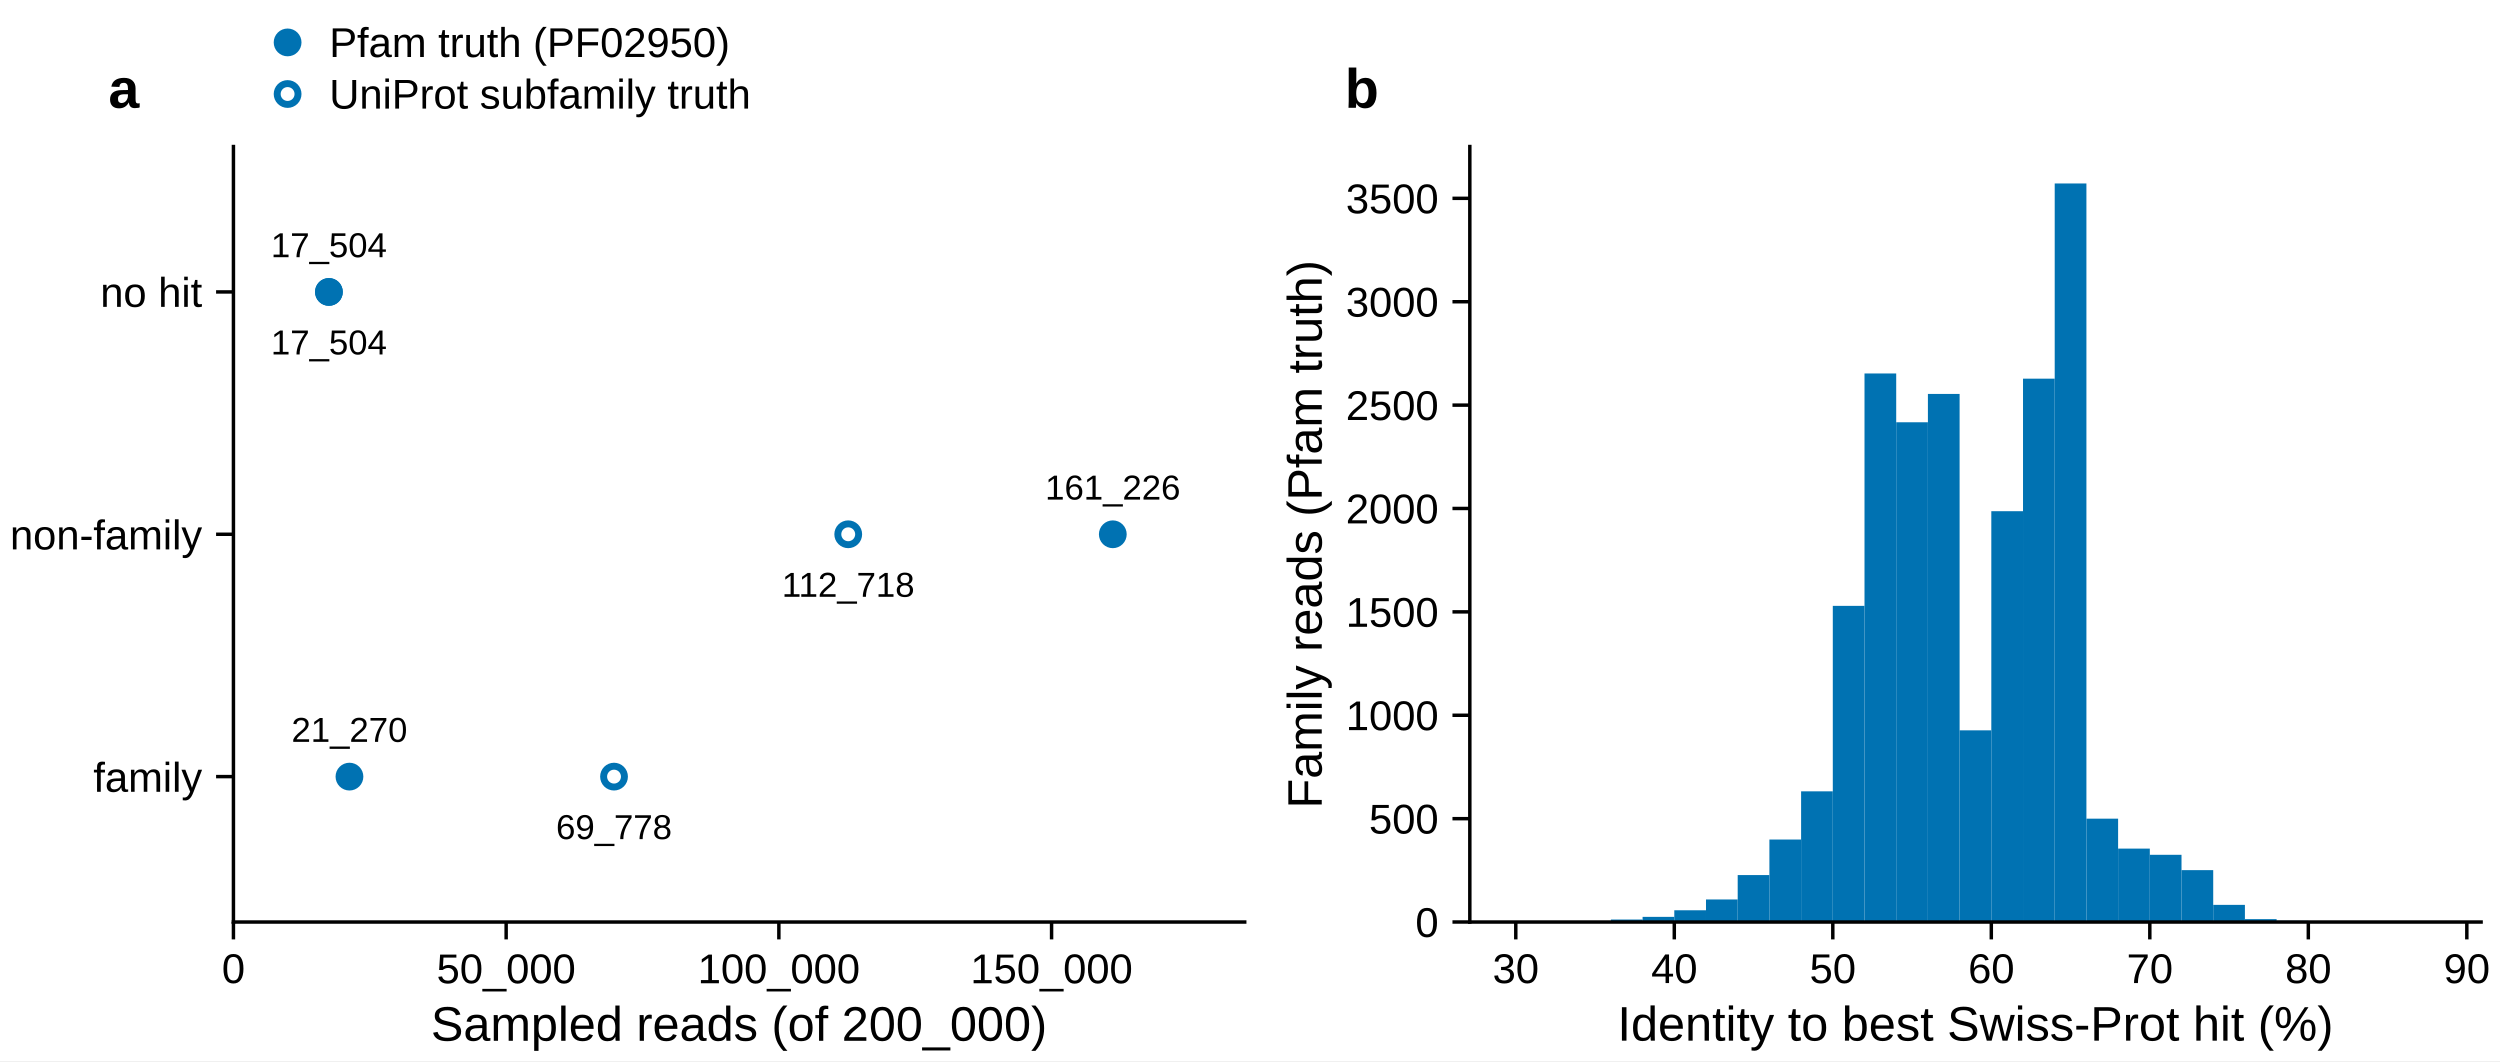
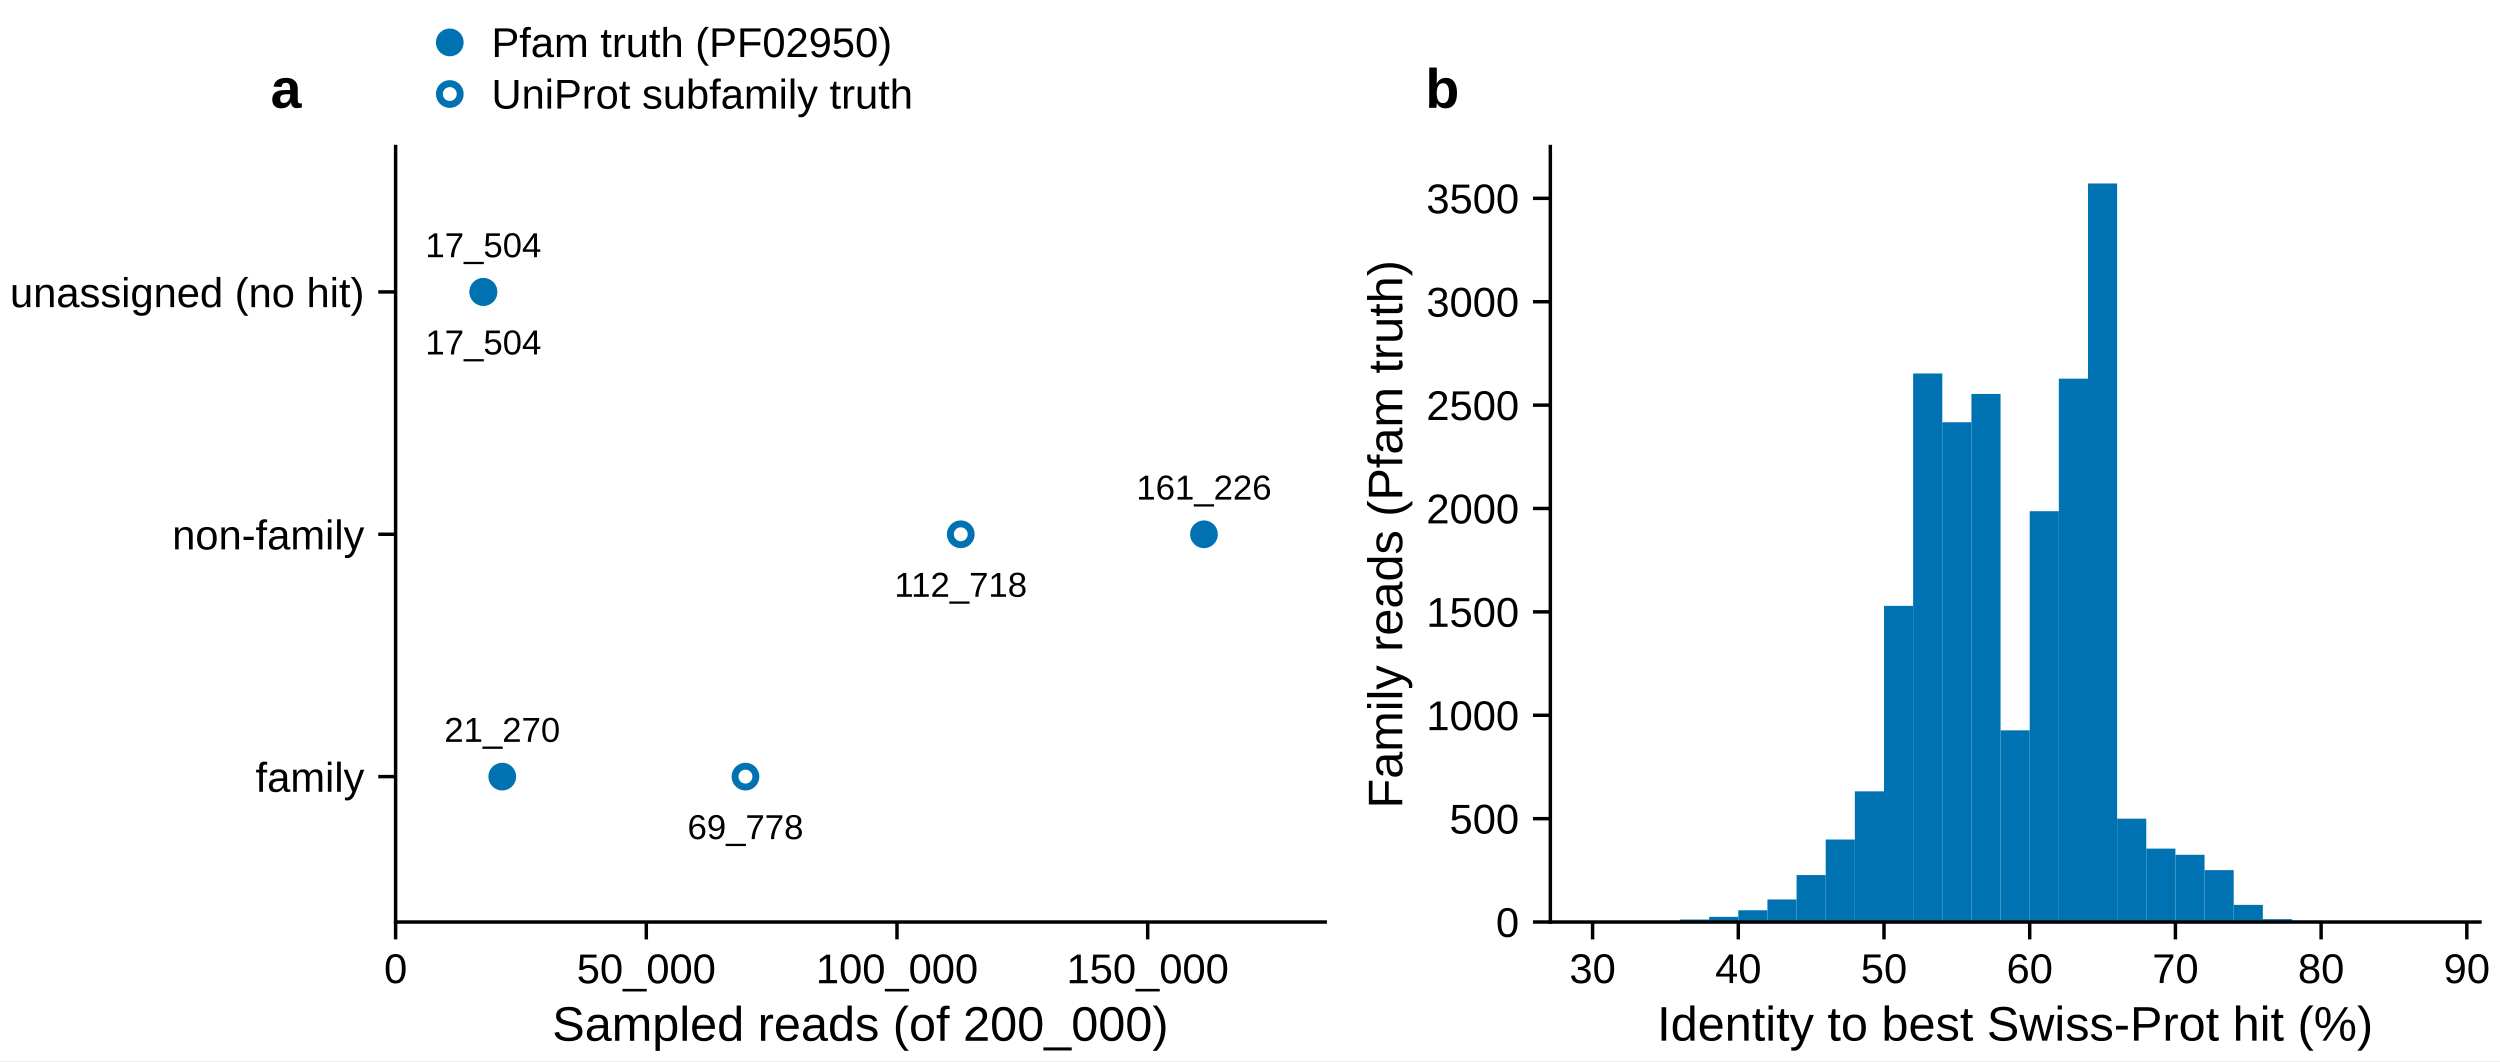
<svg xmlns="http://www.w3.org/2000/svg" xmlns:xlink="http://www.w3.org/1999/xlink" width="359.998pt" height="152.785pt" viewBox="0 0 359.998 152.785" version="1.1">
  <defs>
    <style type="text/css">*{stroke-linejoin: round; stroke-linecap: butt}</style>
  </defs>
  <g id="figure_1">
    <g id="patch_1">
      <path d="M 0 152.785  L 359.998 152.785  L 359.998 0  L 0 0  z " style="fill: #ffffff" />
    </g>
    <g id="axes_1">
      <g id="patch_2">
-         <path d="M 33.615 132.771  L 179.237 132.771  L 179.237 21.101  L 33.615 21.101  z " style="fill: #ffffff" />
+         <path d="M 56.968 132.771  L 190.831 132.771  L 190.831 21.101  L 56.968 21.101  z " style="fill: #ffffff" />
      </g>
      <g id="matplotlib.axis_1">
        <g id="xtick_1">
          <g id="line2d_1">
            <defs>
-               <path id="m647af98243" d="M 0 0  L 0 2.5  " style="stroke: #000000; stroke-width: 0.5" />
+               <path id="mf6a26c78e4" d="M 0 0  L 0 2.5  " style="stroke: #000000; stroke-width: 0.5" />
            </defs>
            <g>
-               <use xlink:href="#m647af98243" x="33.615" y="132.771" style="stroke: #000000; stroke-width: 0.5" />
+               <use xlink:href="#mf6a26c78e4" x="56.968" y="132.771" style="stroke: #000000; stroke-width: 0.5" />
            </g>
          </g>
          <g id="text_1">
-             <text style="font-size: 6px; font-family: 'Arial', 'Helvetica', 'Liberation Sans', 'DejaVu Sans', sans-serif; text-anchor: middle" x="33.615" y="141.566" transform="rotate(-0 33.615 141.5657)">0</text>
+             <text style="font-size: 6px; font-family: 'Arial', 'Helvetica', 'Liberation Sans', 'DejaVu Sans', sans-serif; text-anchor: middle" x="56.968" y="141.566" transform="rotate(-0 56.96813 141.5657)">0</text>
          </g>
        </g>
        <g id="xtick_2">
          <g id="line2d_2">
            <g>
-               <use xlink:href="#m647af98243" x="72.885" y="132.771" style="stroke: #000000; stroke-width: 0.5" />
+               <use xlink:href="#mf6a26c78e4" x="93.067" y="132.771" style="stroke: #000000; stroke-width: 0.5" />
            </g>
          </g>
          <g id="text_2">
-             <text style="font-size: 6px; font-family: 'Arial', 'Helvetica', 'Liberation Sans', 'DejaVu Sans', sans-serif; text-anchor: middle" x="72.885" y="141.583" transform="rotate(-0 72.88536 141.5835)">50_000</text>
+             <text style="font-size: 6px; font-family: 'Arial', 'Helvetica', 'Liberation Sans', 'DejaVu Sans', sans-serif; text-anchor: middle" x="93.067" y="141.583" transform="rotate(-0 93.06726 141.5835)">50_000</text>
          </g>
        </g>
        <g id="xtick_3">
          <g id="line2d_3">
            <g>
-               <use xlink:href="#m647af98243" x="112.156" y="132.771" style="stroke: #000000; stroke-width: 0.5" />
+               <use xlink:href="#mf6a26c78e4" x="129.166" y="132.771" style="stroke: #000000; stroke-width: 0.5" />
            </g>
          </g>
          <g id="text_3">
-             <text style="font-size: 6px; font-family: 'Arial', 'Helvetica', 'Liberation Sans', 'DejaVu Sans', sans-serif; text-anchor: middle" x="112.156" y="141.583" transform="rotate(-0 112.1557 141.5835)">100_000</text>
+             <text style="font-size: 6px; font-family: 'Arial', 'Helvetica', 'Liberation Sans', 'DejaVu Sans', sans-serif; text-anchor: middle" x="129.166" y="141.583" transform="rotate(-0 129.1664 141.5835)">100_000</text>
          </g>
        </g>
        <g id="xtick_4">
          <g id="line2d_4">
            <g>
-               <use xlink:href="#m647af98243" x="151.426" y="132.771" style="stroke: #000000; stroke-width: 0.5" />
+               <use xlink:href="#mf6a26c78e4" x="165.266" y="132.771" style="stroke: #000000; stroke-width: 0.5" />
            </g>
          </g>
          <g id="text_4">
-             <text style="font-size: 6px; font-family: 'Arial', 'Helvetica', 'Liberation Sans', 'DejaVu Sans', sans-serif; text-anchor: middle" x="151.426" y="141.583" transform="rotate(-0 151.4261 141.5835)">150_000</text>
+             <text style="font-size: 6px; font-family: 'Arial', 'Helvetica', 'Liberation Sans', 'DejaVu Sans', sans-serif; text-anchor: middle" x="165.266" y="141.583" transform="rotate(-0 165.2655 141.5835)">150_000</text>
          </g>
        </g>
        <g id="text_5">
-           <text style="font-size: 7px; font-family: 'Arial', 'Helvetica', 'Liberation Sans', 'DejaVu Sans', sans-serif; text-anchor: middle" x="106.426" y="149.872" transform="rotate(-0 106.4261 149.8718)">Sampled reads (of 200_000)</text>
+           <text style="font-size: 7px; font-family: 'Arial', 'Helvetica', 'Liberation Sans', 'DejaVu Sans', sans-serif; text-anchor: middle" x="123.899" y="149.872" transform="rotate(-0 123.8995 149.8718)">Sampled reads (of 200_000)</text>
        </g>
      </g>
      <g id="matplotlib.axis_2">
        <g id="ytick_1">
          <g id="line2d_5">
            <defs>
-               <path id="mbeb8bf7b01" d="M 0 0  L -2.5 0  " style="stroke: #000000; stroke-width: 0.5" />
+               <path id="ma8e73896e9" d="M 0 0  L -2.5 0  " style="stroke: #000000; stroke-width: 0.5" />
            </defs>
            <g>
-               <use xlink:href="#mbeb8bf7b01" x="33.615" y="111.833" style="stroke: #000000; stroke-width: 0.5" />
+               <use xlink:href="#ma8e73896e9" x="56.968" y="111.833" style="stroke: #000000; stroke-width: 0.5" />
            </g>
          </g>
          <g id="text_6">
-             <text style="font-size: 6px; font-family: 'Arial', 'Helvetica', 'Liberation Sans', 'DejaVu Sans', sans-serif; text-anchor: end" x="29.115" y="114.017" transform="rotate(-0 29.115 114.0168)">family</text>
+             <text style="font-size: 6px; font-family: 'Arial', 'Helvetica', 'Liberation Sans', 'DejaVu Sans', sans-serif; text-anchor: end" x="52.468" y="114.017" transform="rotate(-0 52.46813 114.0168)">family</text>
          </g>
        </g>
        <g id="ytick_2">
          <g id="line2d_6">
            <g>
-               <use xlink:href="#mbeb8bf7b01" x="33.615" y="76.936" style="stroke: #000000; stroke-width: 0.5" />
+               <use xlink:href="#ma8e73896e9" x="56.968" y="76.936" style="stroke: #000000; stroke-width: 0.5" />
            </g>
          </g>
          <g id="text_7">
-             <text style="font-size: 6px; font-family: 'Arial', 'Helvetica', 'Liberation Sans', 'DejaVu Sans', sans-serif; text-anchor: end" x="29.115" y="79.12" transform="rotate(-0 29.115 79.12002)">non-family</text>
+             <text style="font-size: 6px; font-family: 'Arial', 'Helvetica', 'Liberation Sans', 'DejaVu Sans', sans-serif; text-anchor: end" x="52.468" y="79.12" transform="rotate(-0 52.46813 79.12002)">non-family</text>
          </g>
        </g>
        <g id="ytick_3">
          <g id="line2d_7">
            <g>
-               <use xlink:href="#mbeb8bf7b01" x="33.615" y="42.039" style="stroke: #000000; stroke-width: 0.5" />
+               <use xlink:href="#ma8e73896e9" x="56.968" y="42.039" style="stroke: #000000; stroke-width: 0.5" />
            </g>
          </g>
          <g id="text_8">
-             <text style="font-size: 6px; font-family: 'Arial', 'Helvetica', 'Liberation Sans', 'DejaVu Sans', sans-serif; text-anchor: end" x="29.115" y="44.187" transform="rotate(-0 29.115 44.18667)">no hit</text>
+             <text style="font-size: 6px; font-family: 'Arial', 'Helvetica', 'Liberation Sans', 'DejaVu Sans', sans-serif; text-anchor: end" x="52.468" y="44.223" transform="rotate(-0 52.46813 44.22323)">unassigned (no hit)</text>
          </g>
        </g>
      </g>
      <g id="line2d_8">
        <defs>
-           <path id="m207753e061" d="M 0 1.5  C 0.398 1.5 0.779 1.342 1.061 1.061  C 1.342 0.779 1.5 0.398 1.5 0  C 1.5 -0.398 1.342 -0.779 1.061 -1.061  C 0.779 -1.342 0.398 -1.5 0 -1.5  C -0.398 -1.5 -0.779 -1.342 -1.061 -1.061  C -1.342 -0.779 -1.5 -0.398 -1.5 0  C -1.5 0.398 -1.342 0.779 -1.061 1.061  C -0.779 1.342 -0.398 1.5 0 1.5  z " style="stroke: #0072b2" />
+           <path id="mc354fc9844" d="M 0 1.5  C 0.398 1.5 0.779 1.342 1.061 1.061  C 1.342 0.779 1.5 0.398 1.5 0  C 1.5 -0.398 1.342 -0.779 1.061 -1.061  C 0.779 -1.342 0.398 -1.5 0 -1.5  C -0.398 -1.5 -0.779 -1.342 -1.061 -1.061  C -1.342 -0.779 -1.5 -0.398 -1.5 0  C -1.5 0.398 -1.342 0.779 -1.061 1.061  C -0.779 1.342 -0.398 1.5 0 1.5  z " style="stroke: #0072b2" />
        </defs>
-         <g clip-path="url(#p50e16595c4)">
-           <use xlink:href="#m207753e061" x="50.321" y="111.833" style="fill: #0072b2; stroke: #0072b2" />
+         <g clip-path="url(#pfc2ba230ca)">
+           <use xlink:href="#mc354fc9844" x="72.325" y="111.833" style="fill: #0072b2; stroke: #0072b2" />
        </g>
      </g>
      <g id="line2d_9">
-         <g clip-path="url(#p50e16595c4)">
-           <use xlink:href="#m207753e061" x="160.243" y="76.936" style="fill: #0072b2; stroke: #0072b2" />
+         <g clip-path="url(#pfc2ba230ca)">
+           <use xlink:href="#mc354fc9844" x="173.371" y="76.936" style="fill: #0072b2; stroke: #0072b2" />
        </g>
      </g>
      <g id="line2d_10">
-         <g clip-path="url(#p50e16595c4)">
-           <use xlink:href="#m207753e061" x="47.363" y="42.039" style="fill: #0072b2; stroke: #0072b2" />
+         <g clip-path="url(#pfc2ba230ca)">
+           <use xlink:href="#mc354fc9844" x="69.606" y="42.039" style="fill: #0072b2; stroke: #0072b2" />
        </g>
      </g>
      <g id="line2d_11">
        <defs>
-           <path id="m4b2b19e514" d="M 0 1.5  C 0.398 1.5 0.779 1.342 1.061 1.061  C 1.342 0.779 1.5 0.398 1.5 0  C 1.5 -0.398 1.342 -0.779 1.061 -1.061  C 0.779 -1.342 0.398 -1.5 0 -1.5  C -0.398 -1.5 -0.779 -1.342 -1.061 -1.061  C -1.342 -0.779 -1.5 -0.398 -1.5 0  C -1.5 0.398 -1.342 0.779 -1.061 1.061  C -0.779 1.342 -0.398 1.5 0 1.5  z " style="stroke: #0072b2" />
+           <path id="m9d1bd3fad1" d="M 0 1.5  C 0.398 1.5 0.779 1.342 1.061 1.061  C 1.342 0.779 1.5 0.398 1.5 0  C 1.5 -0.398 1.342 -0.779 1.061 -1.061  C 0.779 -1.342 0.398 -1.5 0 -1.5  C -0.398 -1.5 -0.779 -1.342 -1.061 -1.061  C -1.342 -0.779 -1.5 -0.398 -1.5 0  C -1.5 0.398 -1.342 0.779 -1.061 1.061  C -0.779 1.342 -0.398 1.5 0 1.5  z " style="stroke: #0072b2" />
        </defs>
-         <g clip-path="url(#p50e16595c4)">
-           <use xlink:href="#m4b2b19e514" x="88.419" y="111.833" style="fill-opacity: 0; stroke: #0072b2" />
+         <g clip-path="url(#pfc2ba230ca)">
+           <use xlink:href="#m9d1bd3fad1" x="107.347" y="111.833" style="fill-opacity: 0; stroke: #0072b2" />
        </g>
      </g>
      <g id="line2d_12">
-         <g clip-path="url(#p50e16595c4)">
-           <use xlink:href="#m4b2b19e514" x="122.145" y="76.936" style="fill-opacity: 0; stroke: #0072b2" />
+         <g clip-path="url(#pfc2ba230ca)">
+           <use xlink:href="#m9d1bd3fad1" x="138.349" y="76.936" style="fill-opacity: 0; stroke: #0072b2" />
        </g>
      </g>
      <g id="line2d_13">
-         <g clip-path="url(#p50e16595c4)">
-           <use xlink:href="#m4b2b19e514" x="47.363" y="42.039" style="fill-opacity: 0; stroke: #0072b2" />
+         <g clip-path="url(#pfc2ba230ca)">
+           <use xlink:href="#m9d1bd3fad1" x="69.606" y="42.039" style="fill-opacity: 0; stroke: #0072b2" />
        </g>
      </g>
      <g id="patch_3">
-         <path d="M 33.615 132.771  L 33.615 21.101  " style="fill: none; stroke: #000000; stroke-width: 0.5; stroke-linejoin: miter; stroke-linecap: square" />
+         <path d="M 56.968 132.771  L 56.968 21.101  " style="fill: none; stroke: #000000; stroke-width: 0.5; stroke-linejoin: miter; stroke-linecap: square" />
      </g>
      <g id="patch_4">
-         <path d="M 33.615 132.771  L 179.237 132.771  " style="fill: none; stroke: #000000; stroke-width: 0.5; stroke-linejoin: miter; stroke-linecap: square" />
+         <path d="M 56.968 132.771  L 190.831 132.771  " style="fill: none; stroke: #000000; stroke-width: 0.5; stroke-linejoin: miter; stroke-linecap: square" />
      </g>
      <g id="text_9">
-         <text style="font-size: 5px; font-family: 'Arial', 'Helvetica', 'Liberation Sans', 'DejaVu Sans', sans-serif; text-anchor: middle" x="50.321" y="106.833" transform="rotate(-0 50.32061 106.8329)">21_270</text>
+         <text style="font-size: 5px; font-family: 'Arial', 'Helvetica', 'Liberation Sans', 'DejaVu Sans', sans-serif; text-anchor: middle" x="72.325" y="106.833" transform="rotate(-0 72.3247 106.8329)">21_270</text>
      </g>
      <g id="text_10">
-         <text style="font-size: 5px; font-family: 'Arial', 'Helvetica', 'Liberation Sans', 'DejaVu Sans', sans-serif; text-anchor: middle" x="160.243" y="71.936" transform="rotate(-0 160.243 71.93611)">161_226</text>
+         <text style="font-size: 5px; font-family: 'Arial', 'Helvetica', 'Liberation Sans', 'DejaVu Sans', sans-serif; text-anchor: middle" x="173.371" y="71.936" transform="rotate(-0 173.3705 71.93611)">161_226</text>
      </g>
      <g id="text_11">
-         <text style="font-size: 5px; font-family: 'Arial', 'Helvetica', 'Liberation Sans', 'DejaVu Sans', sans-serif; text-anchor: middle" x="47.363" y="37.039" transform="rotate(-0 47.36277 37.03932)">17_504</text>
+         <text style="font-size: 5px; font-family: 'Arial', 'Helvetica', 'Liberation Sans', 'DejaVu Sans', sans-serif; text-anchor: middle" x="69.606" y="37.039" transform="rotate(-0 69.60571 37.03932)">17_504</text>
      </g>
      <g id="text_12">
-         <text style="font-size: 5px; font-family: 'Arial', 'Helvetica', 'Liberation Sans', 'DejaVu Sans', sans-serif; text-anchor: middle" x="88.419" y="120.833" transform="rotate(-0 88.41914 120.8329)">69_778</text>
+         <text style="font-size: 5px; font-family: 'Arial', 'Helvetica', 'Liberation Sans', 'DejaVu Sans', sans-serif; text-anchor: middle" x="107.347" y="120.833" transform="rotate(-0 107.3466 120.8329)">69_778</text>
      </g>
      <g id="text_13">
-         <text style="font-size: 5px; font-family: 'Arial', 'Helvetica', 'Liberation Sans', 'DejaVu Sans', sans-serif; text-anchor: middle" x="122.145" y="85.936" transform="rotate(-0 122.1445 85.93611)">112_718</text>
+         <text style="font-size: 5px; font-family: 'Arial', 'Helvetica', 'Liberation Sans', 'DejaVu Sans', sans-serif; text-anchor: middle" x="138.349" y="85.936" transform="rotate(-0 138.3486 85.93611)">112_718</text>
      </g>
      <g id="text_14">
-         <text style="font-size: 5px; font-family: 'Arial', 'Helvetica', 'Liberation Sans', 'DejaVu Sans', sans-serif; text-anchor: middle" x="47.363" y="51.039" transform="rotate(-0 47.36277 51.03932)">17_504</text>
+         <text style="font-size: 5px; font-family: 'Arial', 'Helvetica', 'Liberation Sans', 'DejaVu Sans', sans-serif; text-anchor: middle" x="69.606" y="51.039" transform="rotate(-0 69.60571 51.03932)">17_504</text>
      </g>
      <g id="text_15">
-         <text style="font-weight: 700; font-size: 8px; font-family: 'Arial', 'Helvetica', 'Liberation Sans', 'DejaVu Sans', sans-serif; text-anchor: start" x="15.615" y="15.523" transform="rotate(-0 15.615 15.5225)">a</text>
+         <text style="font-weight: 700; font-size: 8px; font-family: 'Arial', 'Helvetica', 'Liberation Sans', 'DejaVu Sans', sans-serif; text-anchor: start" x="38.968" y="15.523" transform="rotate(-0 38.96813 15.5225)">a</text>
      </g>
      <g id="legend_1">
        <g id="line2d_14">
          <g>
-             <use xlink:href="#m207753e061" x="41.415" y="6.108" style="fill: #0072b2; stroke: #0072b2" />
+             <use xlink:href="#mc354fc9844" x="64.768" y="6.108" style="fill: #0072b2; stroke: #0072b2" />
          </g>
        </g>
        <g id="text_16">
-           <text style="font-size: 6px; font-family: 'Arial', 'Helvetica', 'Liberation Sans', 'DejaVu Sans', sans-serif; text-anchor: start" x="47.415" y="8.208" transform="rotate(-0 47.415 8.207812)">Pfam truth (PF02950)</text>
+           <text style="font-size: 6px; font-family: 'Arial', 'Helvetica', 'Liberation Sans', 'DejaVu Sans', sans-serif; text-anchor: start" x="70.768" y="8.208" transform="rotate(-0 70.76812 8.207812)">Pfam truth (PF02950)</text>
        </g>
        <g id="line2d_15">
          <g>
-             <use xlink:href="#m4b2b19e514" x="41.415" y="13.538" style="fill-opacity: 0; stroke: #0072b2" />
+             <use xlink:href="#m9d1bd3fad1" x="64.768" y="13.538" style="fill-opacity: 0; stroke: #0072b2" />
          </g>
        </g>
        <g id="text_17">
-           <text style="font-size: 6px; font-family: 'Arial', 'Helvetica', 'Liberation Sans', 'DejaVu Sans', sans-serif; text-anchor: start" x="47.415" y="15.638" transform="rotate(-0 47.415 15.63844)">UniProt subfamily truth</text>
+           <text style="font-size: 6px; font-family: 'Arial', 'Helvetica', 'Liberation Sans', 'DejaVu Sans', sans-serif; text-anchor: start" x="70.768" y="15.638" transform="rotate(-0 70.76812 15.63844)">UniProt subfamily truth</text>
        </g>
      </g>
    </g>
    <g id="axes_2">
      <g id="patch_5">
-         <path d="M 211.653 132.771  L 357.275 132.771  L 357.275 21.101  L 211.653 21.101  z " style="fill: #ffffff" />
+         <path d="M 223.247 132.771  L 357.109 132.771  L 357.109 21.101  L 223.247 21.101  z " style="fill: #ffffff" />
      </g>
      <g id="matplotlib.axis_3">
        <g id="xtick_5">
          <g id="line2d_16">
            <g>
-               <use xlink:href="#m647af98243" x="218.272" y="132.771" style="stroke: #000000; stroke-width: 0.5" />
+               <use xlink:href="#mf6a26c78e4" x="229.331" y="132.771" style="stroke: #000000; stroke-width: 0.5" />
            </g>
          </g>
          <g id="text_18">
-             <text style="font-size: 6px; font-family: 'Arial', 'Helvetica', 'Liberation Sans', 'DejaVu Sans', sans-serif; text-anchor: middle" x="218.272" y="141.566" transform="rotate(-0 218.2722 141.5657)">30</text>
+             <text style="font-size: 6px; font-family: 'Arial', 'Helvetica', 'Liberation Sans', 'DejaVu Sans', sans-serif; text-anchor: middle" x="229.331" y="141.566" transform="rotate(-0 229.3313 141.5657)">30</text>
          </g>
        </g>
        <g id="xtick_6">
          <g id="line2d_17">
            <g>
-               <use xlink:href="#m647af98243" x="241.097" y="132.771" style="stroke: #000000; stroke-width: 0.5" />
+               <use xlink:href="#mf6a26c78e4" x="250.313" y="132.771" style="stroke: #000000; stroke-width: 0.5" />
            </g>
          </g>
          <g id="text_19">
-             <text style="font-size: 6px; font-family: 'Arial', 'Helvetica', 'Liberation Sans', 'DejaVu Sans', sans-serif; text-anchor: middle" x="241.097" y="141.566" transform="rotate(-0 241.097 141.5657)">40</text>
+             <text style="font-size: 6px; font-family: 'Arial', 'Helvetica', 'Liberation Sans', 'DejaVu Sans', sans-serif; text-anchor: middle" x="250.313" y="141.566" transform="rotate(-0 250.313 141.5657)">40</text>
          </g>
        </g>
        <g id="xtick_7">
          <g id="line2d_18">
            <g>
-               <use xlink:href="#m647af98243" x="263.922" y="132.771" style="stroke: #000000; stroke-width: 0.5" />
+               <use xlink:href="#mf6a26c78e4" x="271.295" y="132.771" style="stroke: #000000; stroke-width: 0.5" />
            </g>
          </g>
          <g id="text_20">
-             <text style="font-size: 6px; font-family: 'Arial', 'Helvetica', 'Liberation Sans', 'DejaVu Sans', sans-serif; text-anchor: middle" x="263.922" y="141.566" transform="rotate(-0 263.9218 141.5657)">50</text>
+             <text style="font-size: 6px; font-family: 'Arial', 'Helvetica', 'Liberation Sans', 'DejaVu Sans', sans-serif; text-anchor: middle" x="271.295" y="141.566" transform="rotate(-0 271.2946 141.5657)">50</text>
          </g>
        </g>
        <g id="xtick_8">
          <g id="line2d_19">
            <g>
-               <use xlink:href="#m647af98243" x="286.747" y="132.771" style="stroke: #000000; stroke-width: 0.5" />
+               <use xlink:href="#mf6a26c78e4" x="292.276" y="132.771" style="stroke: #000000; stroke-width: 0.5" />
            </g>
          </g>
          <g id="text_21">
-             <text style="font-size: 6px; font-family: 'Arial', 'Helvetica', 'Liberation Sans', 'DejaVu Sans', sans-serif; text-anchor: middle" x="286.747" y="141.566" transform="rotate(-0 286.7467 141.5657)">60</text>
+             <text style="font-size: 6px; font-family: 'Arial', 'Helvetica', 'Liberation Sans', 'DejaVu Sans', sans-serif; text-anchor: middle" x="292.276" y="141.566" transform="rotate(-0 292.2762 141.5657)">60</text>
          </g>
        </g>
        <g id="xtick_9">
          <g id="line2d_20">
            <g>
-               <use xlink:href="#m647af98243" x="309.571" y="132.771" style="stroke: #000000; stroke-width: 0.5" />
+               <use xlink:href="#mf6a26c78e4" x="313.258" y="132.771" style="stroke: #000000; stroke-width: 0.5" />
            </g>
          </g>
          <g id="text_22">
-             <text style="font-size: 6px; font-family: 'Arial', 'Helvetica', 'Liberation Sans', 'DejaVu Sans', sans-serif; text-anchor: middle" x="309.571" y="141.566" transform="rotate(-0 309.5715 141.5657)">70</text>
+             <text style="font-size: 6px; font-family: 'Arial', 'Helvetica', 'Liberation Sans', 'DejaVu Sans', sans-serif; text-anchor: middle" x="313.258" y="141.566" transform="rotate(-0 313.2578 141.5657)">70</text>
          </g>
        </g>
        <g id="xtick_10">
          <g id="line2d_21">
            <g>
-               <use xlink:href="#m647af98243" x="332.396" y="132.771" style="stroke: #000000; stroke-width: 0.5" />
+               <use xlink:href="#mf6a26c78e4" x="334.239" y="132.771" style="stroke: #000000; stroke-width: 0.5" />
            </g>
          </g>
          <g id="text_23">
-             <text style="font-size: 6px; font-family: 'Arial', 'Helvetica', 'Liberation Sans', 'DejaVu Sans', sans-serif; text-anchor: middle" x="332.396" y="141.566" transform="rotate(-0 332.3963 141.5657)">80</text>
+             <text style="font-size: 6px; font-family: 'Arial', 'Helvetica', 'Liberation Sans', 'DejaVu Sans', sans-serif; text-anchor: middle" x="334.239" y="141.566" transform="rotate(-0 334.2394 141.5657)">80</text>
          </g>
        </g>
        <g id="xtick_11">
          <g id="line2d_22">
            <g>
-               <use xlink:href="#m647af98243" x="355.221" y="132.771" style="stroke: #000000; stroke-width: 0.5" />
+               <use xlink:href="#mf6a26c78e4" x="355.221" y="132.771" style="stroke: #000000; stroke-width: 0.5" />
            </g>
          </g>
          <g id="text_24">
            <text style="font-size: 6px; font-family: 'Arial', 'Helvetica', 'Liberation Sans', 'DejaVu Sans', sans-serif; text-anchor: middle" x="355.221" y="141.566" transform="rotate(-0 355.2211 141.5657)">90</text>
          </g>
        </g>
        <g id="text_25">
-           <text style="font-size: 7px; font-family: 'Arial', 'Helvetica', 'Liberation Sans', 'DejaVu Sans', sans-serif; text-anchor: middle" x="284.464" y="149.854" transform="rotate(-0 284.4642 149.8539)">Identity to best Swiss-Prot hit (%)</text>
+           <text style="font-size: 7px; font-family: 'Arial', 'Helvetica', 'Liberation Sans', 'DejaVu Sans', sans-serif; text-anchor: middle" x="290.178" y="149.854" transform="rotate(-0 290.178 149.8539)">Identity to best Swiss-Prot hit (%)</text>
        </g>
      </g>
      <g id="matplotlib.axis_4">
        <g id="ytick_4">
          <g id="line2d_23">
            <g>
-               <use xlink:href="#mbeb8bf7b01" x="211.653" y="132.771" style="stroke: #000000; stroke-width: 0.5" />
+               <use xlink:href="#ma8e73896e9" x="223.247" y="132.771" style="stroke: #000000; stroke-width: 0.5" />
            </g>
          </g>
          <g id="text_26">
-             <text style="font-size: 6px; font-family: 'Arial', 'Helvetica', 'Liberation Sans', 'DejaVu Sans', sans-serif; text-anchor: end" x="207.153" y="134.918" transform="rotate(-0 207.153 134.9183)">0</text>
+             <text style="font-size: 6px; font-family: 'Arial', 'Helvetica', 'Liberation Sans', 'DejaVu Sans', sans-serif; text-anchor: end" x="218.747" y="134.918" transform="rotate(-0 218.7467 134.9183)">0</text>
          </g>
        </g>
        <g id="ytick_5">
          <g id="line2d_24">
            <g>
-               <use xlink:href="#mbeb8bf7b01" x="211.653" y="117.884" style="stroke: #000000; stroke-width: 0.5" />
+               <use xlink:href="#ma8e73896e9" x="223.247" y="117.884" style="stroke: #000000; stroke-width: 0.5" />
            </g>
          </g>
          <g id="text_27">
-             <text style="font-size: 6px; font-family: 'Arial', 'Helvetica', 'Liberation Sans', 'DejaVu Sans', sans-serif; text-anchor: end" x="207.153" y="120.031" transform="rotate(-0 207.153 120.0314)">500</text>
+             <text style="font-size: 6px; font-family: 'Arial', 'Helvetica', 'Liberation Sans', 'DejaVu Sans', sans-serif; text-anchor: end" x="218.747" y="120.031" transform="rotate(-0 218.7467 120.0314)">500</text>
          </g>
        </g>
        <g id="ytick_6">
          <g id="line2d_25">
            <g>
-               <use xlink:href="#mbeb8bf7b01" x="211.653" y="102.997" style="stroke: #000000; stroke-width: 0.5" />
+               <use xlink:href="#ma8e73896e9" x="223.247" y="102.997" style="stroke: #000000; stroke-width: 0.5" />
            </g>
          </g>
          <g id="text_28">
-             <text style="font-size: 6px; font-family: 'Arial', 'Helvetica', 'Liberation Sans', 'DejaVu Sans', sans-serif; text-anchor: end" x="207.153" y="105.144" transform="rotate(-0 207.153 105.1445)">1000</text>
+             <text style="font-size: 6px; font-family: 'Arial', 'Helvetica', 'Liberation Sans', 'DejaVu Sans', sans-serif; text-anchor: end" x="218.747" y="105.144" transform="rotate(-0 218.7467 105.1445)">1000</text>
          </g>
        </g>
        <g id="ytick_7">
          <g id="line2d_26">
            <g>
-               <use xlink:href="#mbeb8bf7b01" x="211.653" y="88.11" style="stroke: #000000; stroke-width: 0.5" />
+               <use xlink:href="#ma8e73896e9" x="223.247" y="88.11" style="stroke: #000000; stroke-width: 0.5" />
            </g>
          </g>
          <g id="text_29">
-             <text style="font-size: 6px; font-family: 'Arial', 'Helvetica', 'Liberation Sans', 'DejaVu Sans', sans-serif; text-anchor: end" x="207.153" y="90.258" transform="rotate(-0 207.153 90.25757)">1500</text>
+             <text style="font-size: 6px; font-family: 'Arial', 'Helvetica', 'Liberation Sans', 'DejaVu Sans', sans-serif; text-anchor: end" x="218.747" y="90.258" transform="rotate(-0 218.7467 90.25757)">1500</text>
          </g>
        </g>
        <g id="ytick_8">
          <g id="line2d_27">
            <g>
-               <use xlink:href="#mbeb8bf7b01" x="211.653" y="73.223" style="stroke: #000000; stroke-width: 0.5" />
+               <use xlink:href="#ma8e73896e9" x="223.247" y="73.223" style="stroke: #000000; stroke-width: 0.5" />
            </g>
          </g>
          <g id="text_30">
-             <text style="font-size: 6px; font-family: 'Arial', 'Helvetica', 'Liberation Sans', 'DejaVu Sans', sans-serif; text-anchor: end" x="207.153" y="75.371" transform="rotate(-0 207.153 75.37066)">2000</text>
+             <text style="font-size: 6px; font-family: 'Arial', 'Helvetica', 'Liberation Sans', 'DejaVu Sans', sans-serif; text-anchor: end" x="218.747" y="75.371" transform="rotate(-0 218.7467 75.37066)">2000</text>
          </g>
        </g>
        <g id="ytick_9">
          <g id="line2d_28">
            <g>
-               <use xlink:href="#mbeb8bf7b01" x="211.653" y="58.336" style="stroke: #000000; stroke-width: 0.5" />
+               <use xlink:href="#ma8e73896e9" x="223.247" y="58.336" style="stroke: #000000; stroke-width: 0.5" />
            </g>
          </g>
          <g id="text_31">
-             <text style="font-size: 6px; font-family: 'Arial', 'Helvetica', 'Liberation Sans', 'DejaVu Sans', sans-serif; text-anchor: end" x="207.153" y="60.484" transform="rotate(-0 207.153 60.48374)">2500</text>
+             <text style="font-size: 6px; font-family: 'Arial', 'Helvetica', 'Liberation Sans', 'DejaVu Sans', sans-serif; text-anchor: end" x="218.747" y="60.484" transform="rotate(-0 218.7467 60.48374)">2500</text>
          </g>
        </g>
        <g id="ytick_10">
          <g id="line2d_29">
            <g>
-               <use xlink:href="#mbeb8bf7b01" x="211.653" y="43.449" style="stroke: #000000; stroke-width: 0.5" />
+               <use xlink:href="#ma8e73896e9" x="223.247" y="43.449" style="stroke: #000000; stroke-width: 0.5" />
            </g>
          </g>
          <g id="text_32">
-             <text style="font-size: 6px; font-family: 'Arial', 'Helvetica', 'Liberation Sans', 'DejaVu Sans', sans-serif; text-anchor: end" x="207.153" y="45.597" transform="rotate(-0 207.153 45.59683)">3000</text>
+             <text style="font-size: 6px; font-family: 'Arial', 'Helvetica', 'Liberation Sans', 'DejaVu Sans', sans-serif; text-anchor: end" x="218.747" y="45.597" transform="rotate(-0 218.7467 45.59683)">3000</text>
          </g>
        </g>
        <g id="ytick_11">
          <g id="line2d_30">
            <g>
-               <use xlink:href="#mbeb8bf7b01" x="211.653" y="28.563" style="stroke: #000000; stroke-width: 0.5" />
+               <use xlink:href="#ma8e73896e9" x="223.247" y="28.563" style="stroke: #000000; stroke-width: 0.5" />
            </g>
          </g>
          <g id="text_33">
-             <text style="font-size: 6px; font-family: 'Arial', 'Helvetica', 'Liberation Sans', 'DejaVu Sans', sans-serif; text-anchor: end" x="207.153" y="30.71" transform="rotate(-0 207.153 30.70991)">3500</text>
+             <text style="font-size: 6px; font-family: 'Arial', 'Helvetica', 'Liberation Sans', 'DejaVu Sans', sans-serif; text-anchor: end" x="218.747" y="30.71" transform="rotate(-0 218.7467 30.70991)">3500</text>
          </g>
        </g>
        <g id="text_34">
-           <text style="font-size: 7px; font-family: 'Arial', 'Helvetica', 'Liberation Sans', 'DejaVu Sans', sans-serif; text-anchor: middle" x="190.334" y="76.936" transform="rotate(-90 190.3335 76.93611)">Family reads (Pfam truth)</text>
+           <text style="font-size: 7px; font-family: 'Arial', 'Helvetica', 'Liberation Sans', 'DejaVu Sans', sans-serif; text-anchor: middle" x="201.927" y="76.936" transform="rotate(-90 201.9271 76.93611)">Family reads (Pfam truth)</text>
        </g>
      </g>
      <g id="patch_6">
-         <path d="M 218.272 132.771  L 222.837 132.771  L 222.837 132.771  L 218.272 132.771  z " clip-path="url(#pff06e20cd5)" style="fill: #0072b2" />
+         <path d="M 229.331 132.771  L 233.528 132.771  L 233.528 132.771  L 229.331 132.771  z " clip-path="url(#p5b1e9c0989)" style="fill: #0072b2" />
      </g>
      <g id="patch_7">
-         <path d="M 222.837 132.771  L 227.402 132.771  L 227.402 132.771  L 222.837 132.771  z " clip-path="url(#pff06e20cd5)" style="fill: #0072b2" />
+         <path d="M 233.528 132.771  L 237.724 132.771  L 237.724 132.771  L 233.528 132.771  z " clip-path="url(#p5b1e9c0989)" style="fill: #0072b2" />
      </g>
      <g id="patch_8">
-         <path d="M 227.402 132.771  L 231.967 132.771  L 231.967 132.682  L 227.402 132.682  z " clip-path="url(#pff06e20cd5)" style="fill: #0072b2" />
+         <path d="M 237.724 132.771  L 241.92 132.771  L 241.92 132.682  L 237.724 132.682  z " clip-path="url(#p5b1e9c0989)" style="fill: #0072b2" />
      </g>
      <g id="patch_9">
-         <path d="M 231.967 132.771  L 236.532 132.771  L 236.532 132.414  L 231.967 132.414  z " clip-path="url(#pff06e20cd5)" style="fill: #0072b2" />
+         <path d="M 241.92 132.771  L 246.117 132.771  L 246.117 132.414  L 241.92 132.414  z " clip-path="url(#p5b1e9c0989)" style="fill: #0072b2" />
      </g>
      <g id="patch_10">
-         <path d="M 236.532 132.771  L 241.097 132.771  L 241.097 132.027  L 236.532 132.027  z " clip-path="url(#pff06e20cd5)" style="fill: #0072b2" />
+         <path d="M 246.117 132.771  L 250.313 132.771  L 250.313 132.027  L 246.117 132.027  z " clip-path="url(#p5b1e9c0989)" style="fill: #0072b2" />
      </g>
      <g id="patch_11">
-         <path d="M 241.097 132.771  L 245.662 132.771  L 245.662 131.074  L 241.097 131.074  z " clip-path="url(#pff06e20cd5)" style="fill: #0072b2" />
+         <path d="M 250.313 132.771  L 254.509 132.771  L 254.509 131.074  L 250.313 131.074  z " clip-path="url(#p5b1e9c0989)" style="fill: #0072b2" />
      </g>
      <g id="patch_12">
-         <path d="M 245.662 132.771  L 250.227 132.771  L 250.227 129.526  L 245.662 129.526  z " clip-path="url(#pff06e20cd5)" style="fill: #0072b2" />
+         <path d="M 254.509 132.771  L 258.706 132.771  L 258.706 129.526  L 254.509 129.526  z " clip-path="url(#p5b1e9c0989)" style="fill: #0072b2" />
      </g>
      <g id="patch_13">
-         <path d="M 250.227 132.771  L 254.792 132.771  L 254.792 126.012  L 250.227 126.012  z " clip-path="url(#pff06e20cd5)" style="fill: #0072b2" />
+         <path d="M 258.706 132.771  L 262.902 132.771  L 262.902 126.012  L 258.706 126.012  z " clip-path="url(#p5b1e9c0989)" style="fill: #0072b2" />
      </g>
      <g id="patch_14">
-         <path d="M 254.792 132.771  L 259.357 132.771  L 259.357 120.891  L 254.792 120.891  z " clip-path="url(#pff06e20cd5)" style="fill: #0072b2" />
+         <path d="M 262.902 132.771  L 267.098 132.771  L 267.098 120.891  L 262.902 120.891  z " clip-path="url(#p5b1e9c0989)" style="fill: #0072b2" />
      </g>
      <g id="patch_15">
-         <path d="M 259.357 132.771  L 263.922 132.771  L 263.922 113.954  L 259.357 113.954  z " clip-path="url(#pff06e20cd5)" style="fill: #0072b2" />
+         <path d="M 267.098 132.771  L 271.295 132.771  L 271.295 113.954  L 267.098 113.954  z " clip-path="url(#p5b1e9c0989)" style="fill: #0072b2" />
      </g>
      <g id="patch_16">
-         <path d="M 263.922 132.771  L 268.487 132.771  L 268.487 87.247  L 263.922 87.247  z " clip-path="url(#pff06e20cd5)" style="fill: #0072b2" />
+         <path d="M 271.295 132.771  L 275.491 132.771  L 275.491 87.247  L 271.295 87.247  z " clip-path="url(#p5b1e9c0989)" style="fill: #0072b2" />
      </g>
      <g id="patch_17">
-         <path d="M 268.487 132.771  L 273.052 132.771  L 273.052 53.781  L 268.487 53.781  z " clip-path="url(#pff06e20cd5)" style="fill: #0072b2" />
+         <path d="M 275.491 132.771  L 279.687 132.771  L 279.687 53.781  L 275.491 53.781  z " clip-path="url(#p5b1e9c0989)" style="fill: #0072b2" />
      </g>
      <g id="patch_18">
-         <path d="M 273.052 132.771  L 277.617 132.771  L 277.617 60.808  L 273.052 60.808  z " clip-path="url(#pff06e20cd5)" style="fill: #0072b2" />
+         <path d="M 279.687 132.771  L 283.884 132.771  L 283.884 60.808  L 279.687 60.808  z " clip-path="url(#p5b1e9c0989)" style="fill: #0072b2" />
      </g>
      <g id="patch_19">
-         <path d="M 277.617 132.771  L 282.182 132.771  L 282.182 56.729  L 277.617 56.729  z " clip-path="url(#pff06e20cd5)" style="fill: #0072b2" />
+         <path d="M 283.884 132.771  L 288.08 132.771  L 288.08 56.729  L 283.884 56.729  z " clip-path="url(#p5b1e9c0989)" style="fill: #0072b2" />
      </g>
      <g id="patch_20">
-         <path d="M 282.182 132.771  L 286.747 132.771  L 286.747 105.171  L 282.182 105.171  z " clip-path="url(#pff06e20cd5)" style="fill: #0072b2" />
+         <path d="M 288.08 132.771  L 292.276 132.771  L 292.276 105.171  L 288.08 105.171  z " clip-path="url(#p5b1e9c0989)" style="fill: #0072b2" />
      </g>
      <g id="patch_21">
-         <path d="M 286.747 132.771  L 291.312 132.771  L 291.312 73.61  L 286.747 73.61  z " clip-path="url(#pff06e20cd5)" style="fill: #0072b2" />
+         <path d="M 292.276 132.771  L 296.473 132.771  L 296.473 73.61  L 292.276 73.61  z " clip-path="url(#p5b1e9c0989)" style="fill: #0072b2" />
      </g>
      <g id="patch_22">
-         <path d="M 291.312 132.771  L 295.877 132.771  L 295.877 54.525  L 291.312 54.525  z " clip-path="url(#pff06e20cd5)" style="fill: #0072b2" />
+         <path d="M 296.473 132.771  L 300.669 132.771  L 300.669 54.525  L 296.473 54.525  z " clip-path="url(#p5b1e9c0989)" style="fill: #0072b2" />
      </g>
      <g id="patch_23">
-         <path d="M 295.877 132.771  L 300.442 132.771  L 300.442 26.419  L 295.877 26.419  z " clip-path="url(#pff06e20cd5)" style="fill: #0072b2" />
+         <path d="M 300.669 132.771  L 304.865 132.771  L 304.865 26.419  L 300.669 26.419  z " clip-path="url(#p5b1e9c0989)" style="fill: #0072b2" />
      </g>
      <g id="patch_24">
-         <path d="M 300.442 132.771  L 305.006 132.771  L 305.006 117.884  L 300.442 117.884  z " clip-path="url(#pff06e20cd5)" style="fill: #0072b2" />
+         <path d="M 304.865 132.771  L 309.061 132.771  L 309.061 117.884  L 304.865 117.884  z " clip-path="url(#p5b1e9c0989)" style="fill: #0072b2" />
      </g>
      <g id="patch_25">
-         <path d="M 305.006 132.771  L 309.571 132.771  L 309.571 122.201  L 305.006 122.201  z " clip-path="url(#pff06e20cd5)" style="fill: #0072b2" />
+         <path d="M 309.061 132.771  L 313.258 132.771  L 313.258 122.201  L 309.061 122.201  z " clip-path="url(#p5b1e9c0989)" style="fill: #0072b2" />
      </g>
      <g id="patch_26">
-         <path d="M 309.571 132.771  L 314.136 132.771  L 314.136 123.094  L 309.571 123.094  z " clip-path="url(#pff06e20cd5)" style="fill: #0072b2" />
+         <path d="M 313.258 132.771  L 317.454 132.771  L 317.454 123.094  L 313.258 123.094  z " clip-path="url(#p5b1e9c0989)" style="fill: #0072b2" />
      </g>
      <g id="patch_27">
-         <path d="M 314.136 132.771  L 318.701 132.771  L 318.701 125.298  L 314.136 125.298  z " clip-path="url(#pff06e20cd5)" style="fill: #0072b2" />
+         <path d="M 317.454 132.771  L 321.65 132.771  L 321.65 125.298  L 317.454 125.298  z " clip-path="url(#p5b1e9c0989)" style="fill: #0072b2" />
      </g>
      <g id="patch_28">
-         <path d="M 318.701 132.771  L 323.266 132.771  L 323.266 130.3  L 318.701 130.3  z " clip-path="url(#pff06e20cd5)" style="fill: #0072b2" />
+         <path d="M 321.65 132.771  L 325.847 132.771  L 325.847 130.3  L 321.65 130.3  z " clip-path="url(#p5b1e9c0989)" style="fill: #0072b2" />
      </g>
      <g id="patch_29">
-         <path d="M 323.266 132.771  L 327.831 132.771  L 327.831 132.354  L 323.266 132.354  z " clip-path="url(#pff06e20cd5)" style="fill: #0072b2" />
+         <path d="M 325.847 132.771  L 330.043 132.771  L 330.043 132.354  L 325.847 132.354  z " clip-path="url(#p5b1e9c0989)" style="fill: #0072b2" />
      </g>
      <g id="patch_30">
-         <path d="M 327.831 132.771  L 332.396 132.771  L 332.396 132.592  L 327.831 132.592  z " clip-path="url(#pff06e20cd5)" style="fill: #0072b2" />
+         <path d="M 330.043 132.771  L 334.239 132.771  L 334.239 132.592  L 330.043 132.592  z " clip-path="url(#p5b1e9c0989)" style="fill: #0072b2" />
      </g>
      <g id="patch_31">
-         <path d="M 332.396 132.771  L 336.961 132.771  L 336.961 132.652  L 332.396 132.652  z " clip-path="url(#pff06e20cd5)" style="fill: #0072b2" />
+         <path d="M 334.239 132.771  L 338.436 132.771  L 338.436 132.652  L 334.239 132.652  z " clip-path="url(#p5b1e9c0989)" style="fill: #0072b2" />
      </g>
      <g id="patch_32">
-         <path d="M 336.961 132.771  L 341.526 132.771  L 341.526 132.771  L 336.961 132.771  z " clip-path="url(#pff06e20cd5)" style="fill: #0072b2" />
+         <path d="M 338.436 132.771  L 342.632 132.771  L 342.632 132.771  L 338.436 132.771  z " clip-path="url(#p5b1e9c0989)" style="fill: #0072b2" />
      </g>
      <g id="patch_33">
-         <path d="M 341.526 132.771  L 346.091 132.771  L 346.091 132.741  L 341.526 132.741  z " clip-path="url(#pff06e20cd5)" style="fill: #0072b2" />
+         <path d="M 342.632 132.771  L 346.828 132.771  L 346.828 132.741  L 342.632 132.741  z " clip-path="url(#p5b1e9c0989)" style="fill: #0072b2" />
      </g>
      <g id="patch_34">
-         <path d="M 346.091 132.771  L 350.656 132.771  L 350.656 132.771  L 346.091 132.771  z " clip-path="url(#pff06e20cd5)" style="fill: #0072b2" />
+         <path d="M 346.828 132.771  L 351.025 132.771  L 351.025 132.771  L 346.828 132.771  z " clip-path="url(#p5b1e9c0989)" style="fill: #0072b2" />
      </g>
      <g id="patch_35">
-         <path d="M 211.653 132.771  L 211.653 21.101  " style="fill: none; stroke: #000000; stroke-width: 0.5; stroke-linejoin: miter; stroke-linecap: square" />
+         <path d="M 223.247 132.771  L 223.247 21.101  " style="fill: none; stroke: #000000; stroke-width: 0.5; stroke-linejoin: miter; stroke-linecap: square" />
      </g>
      <g id="patch_36">
-         <path d="M 211.653 132.771  L 357.275 132.771  " style="fill: none; stroke: #000000; stroke-width: 0.5; stroke-linejoin: miter; stroke-linecap: square" />
+         <path d="M 223.247 132.771  L 357.109 132.771  " style="fill: none; stroke: #000000; stroke-width: 0.5; stroke-linejoin: miter; stroke-linecap: square" />
      </g>
      <g id="text_35">
-         <text style="font-weight: 700; font-size: 8px; font-family: 'Arial', 'Helvetica', 'Liberation Sans', 'DejaVu Sans', sans-serif; text-anchor: start" x="193.653" y="15.523" transform="rotate(-0 193.653 15.5225)">b</text>
+         <text style="font-weight: 700; font-size: 8px; font-family: 'Arial', 'Helvetica', 'Liberation Sans', 'DejaVu Sans', sans-serif; text-anchor: start" x="205.247" y="15.523" transform="rotate(-0 205.2467 15.5225)">b</text>
      </g>
    </g>
  </g>
  <defs>
-     <clipPath id="p50e16595c4">
-       <rect x="33.615" y="21.101" width="145.622" height="111.67" />
+     <clipPath id="pfc2ba230ca">
+       <rect x="56.968" y="21.101" width="133.863" height="111.67" />
    </clipPath>
-     <clipPath id="pff06e20cd5">
-       <rect x="211.653" y="21.101" width="145.622" height="111.67" />
+     <clipPath id="p5b1e9c0989">
+       <rect x="223.247" y="21.101" width="133.863" height="111.67" />
    </clipPath>
  </defs>
</svg>
